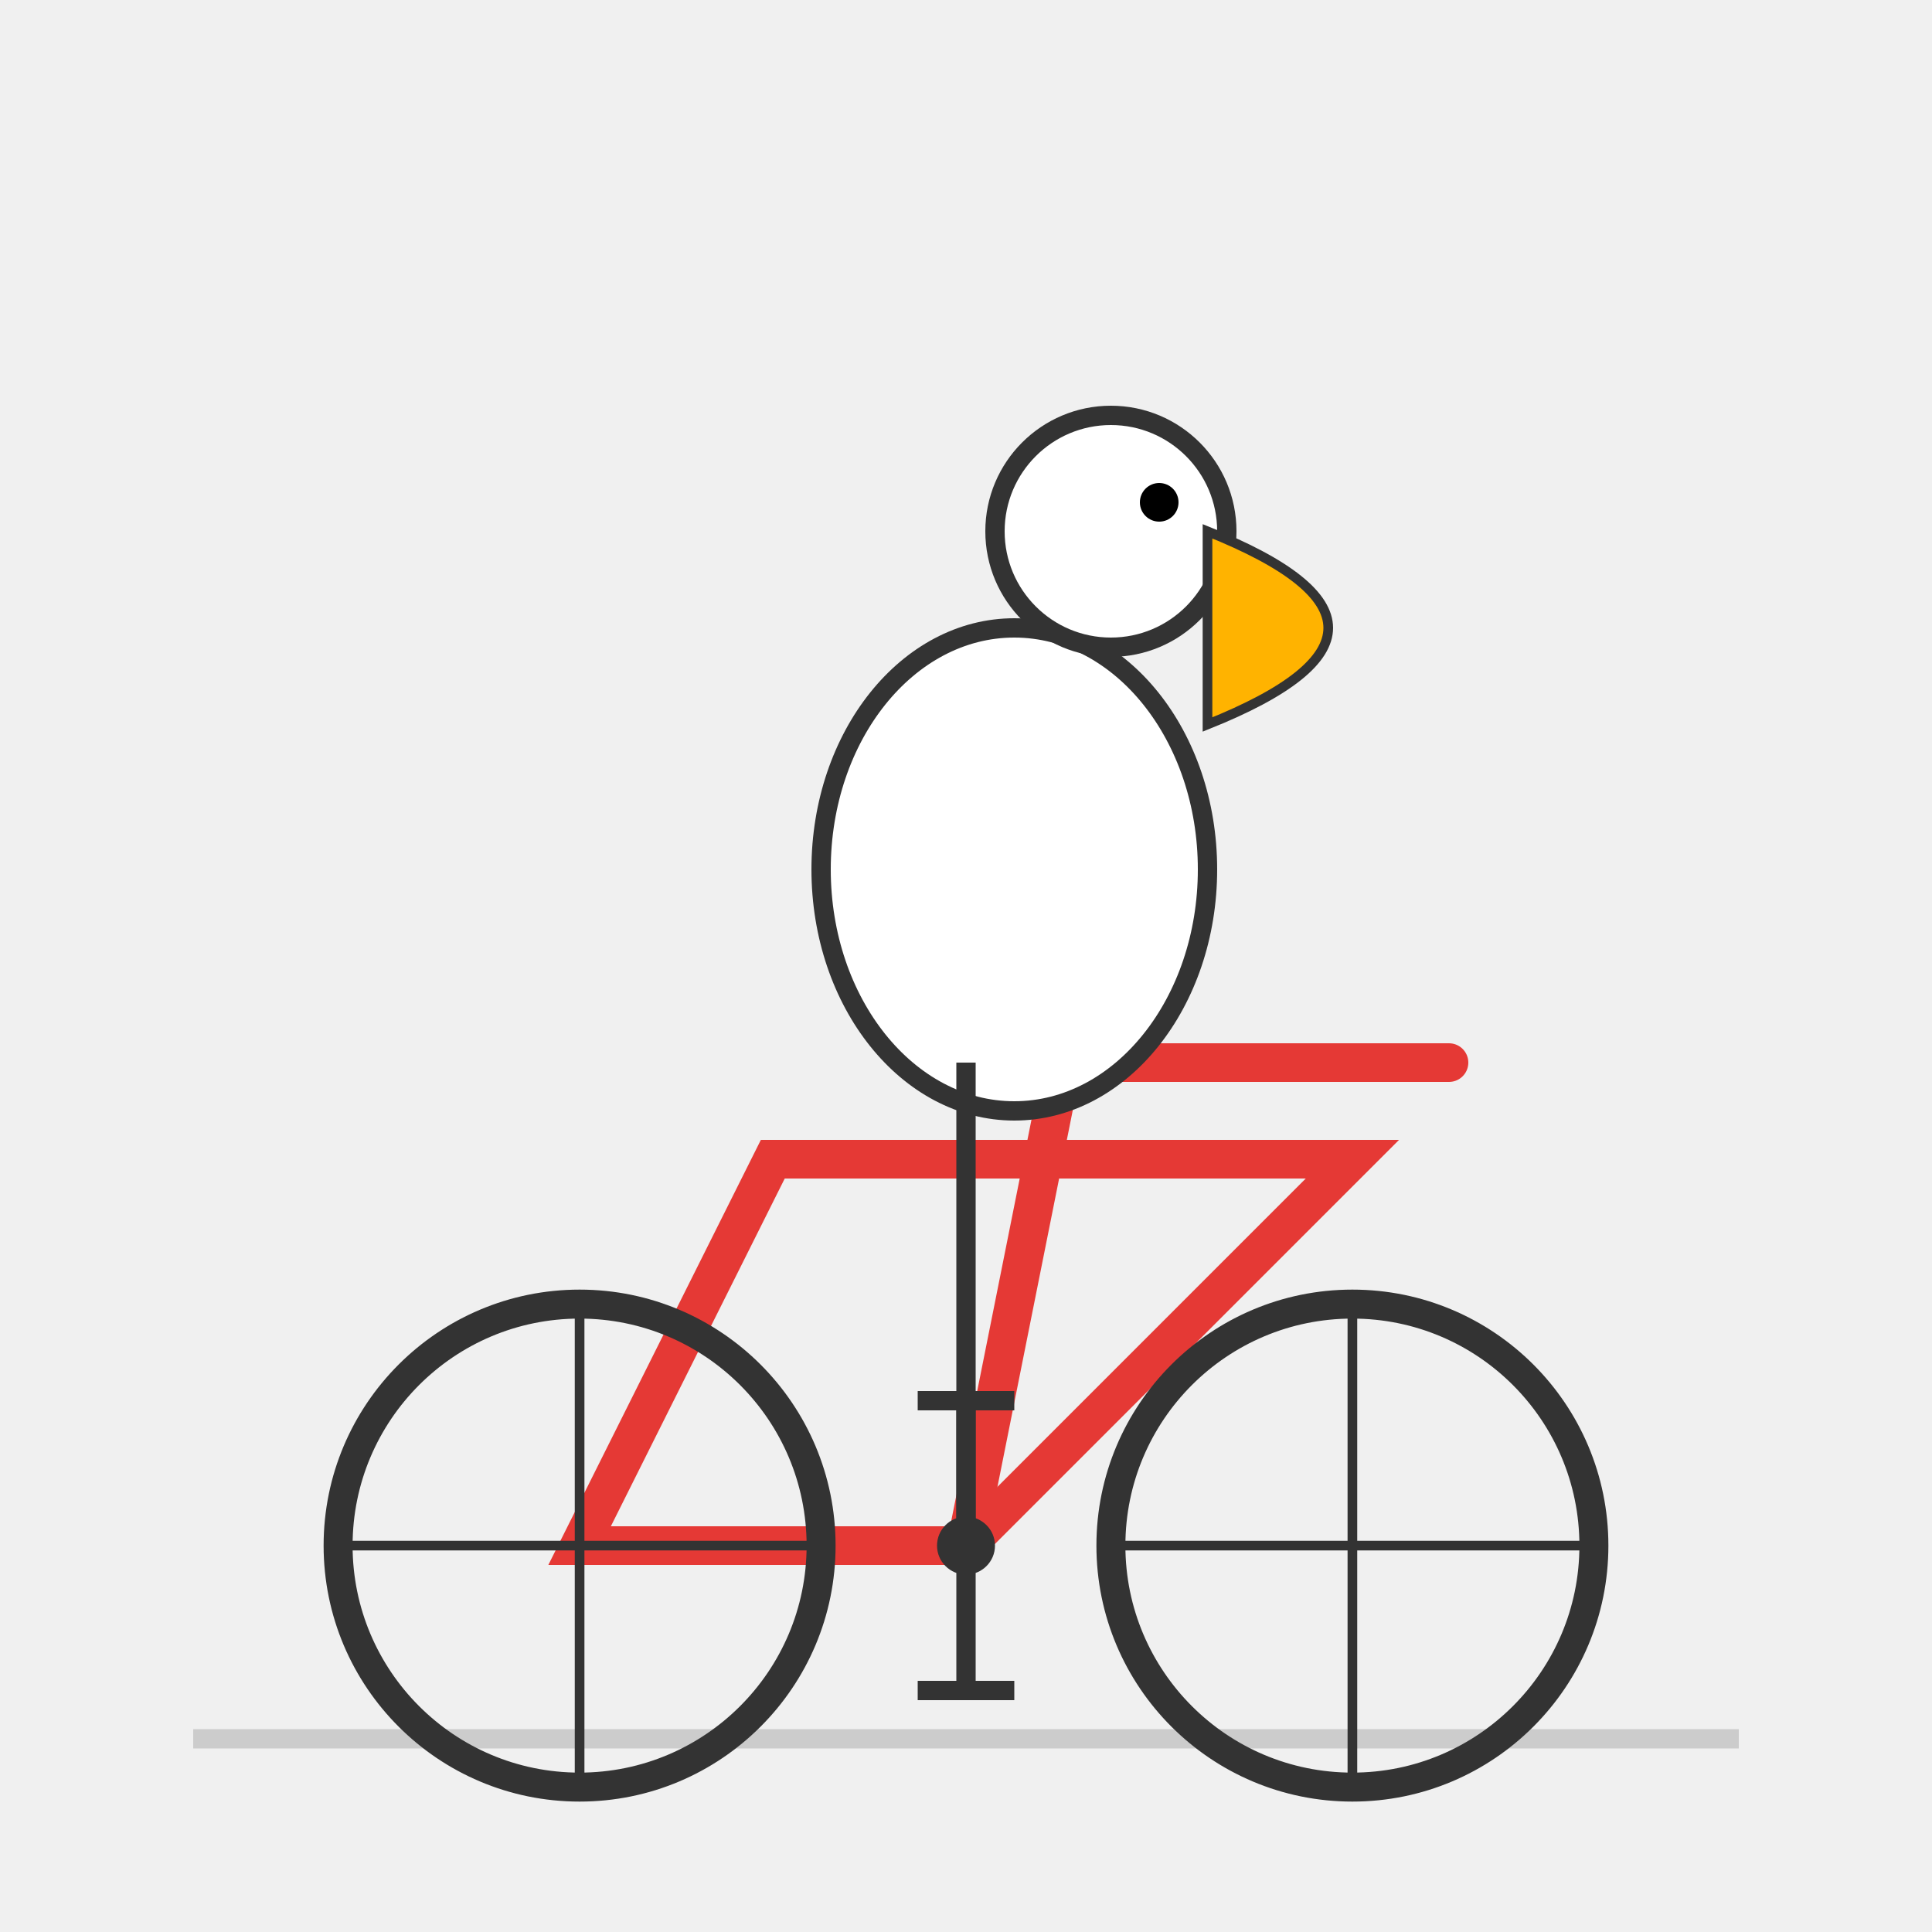
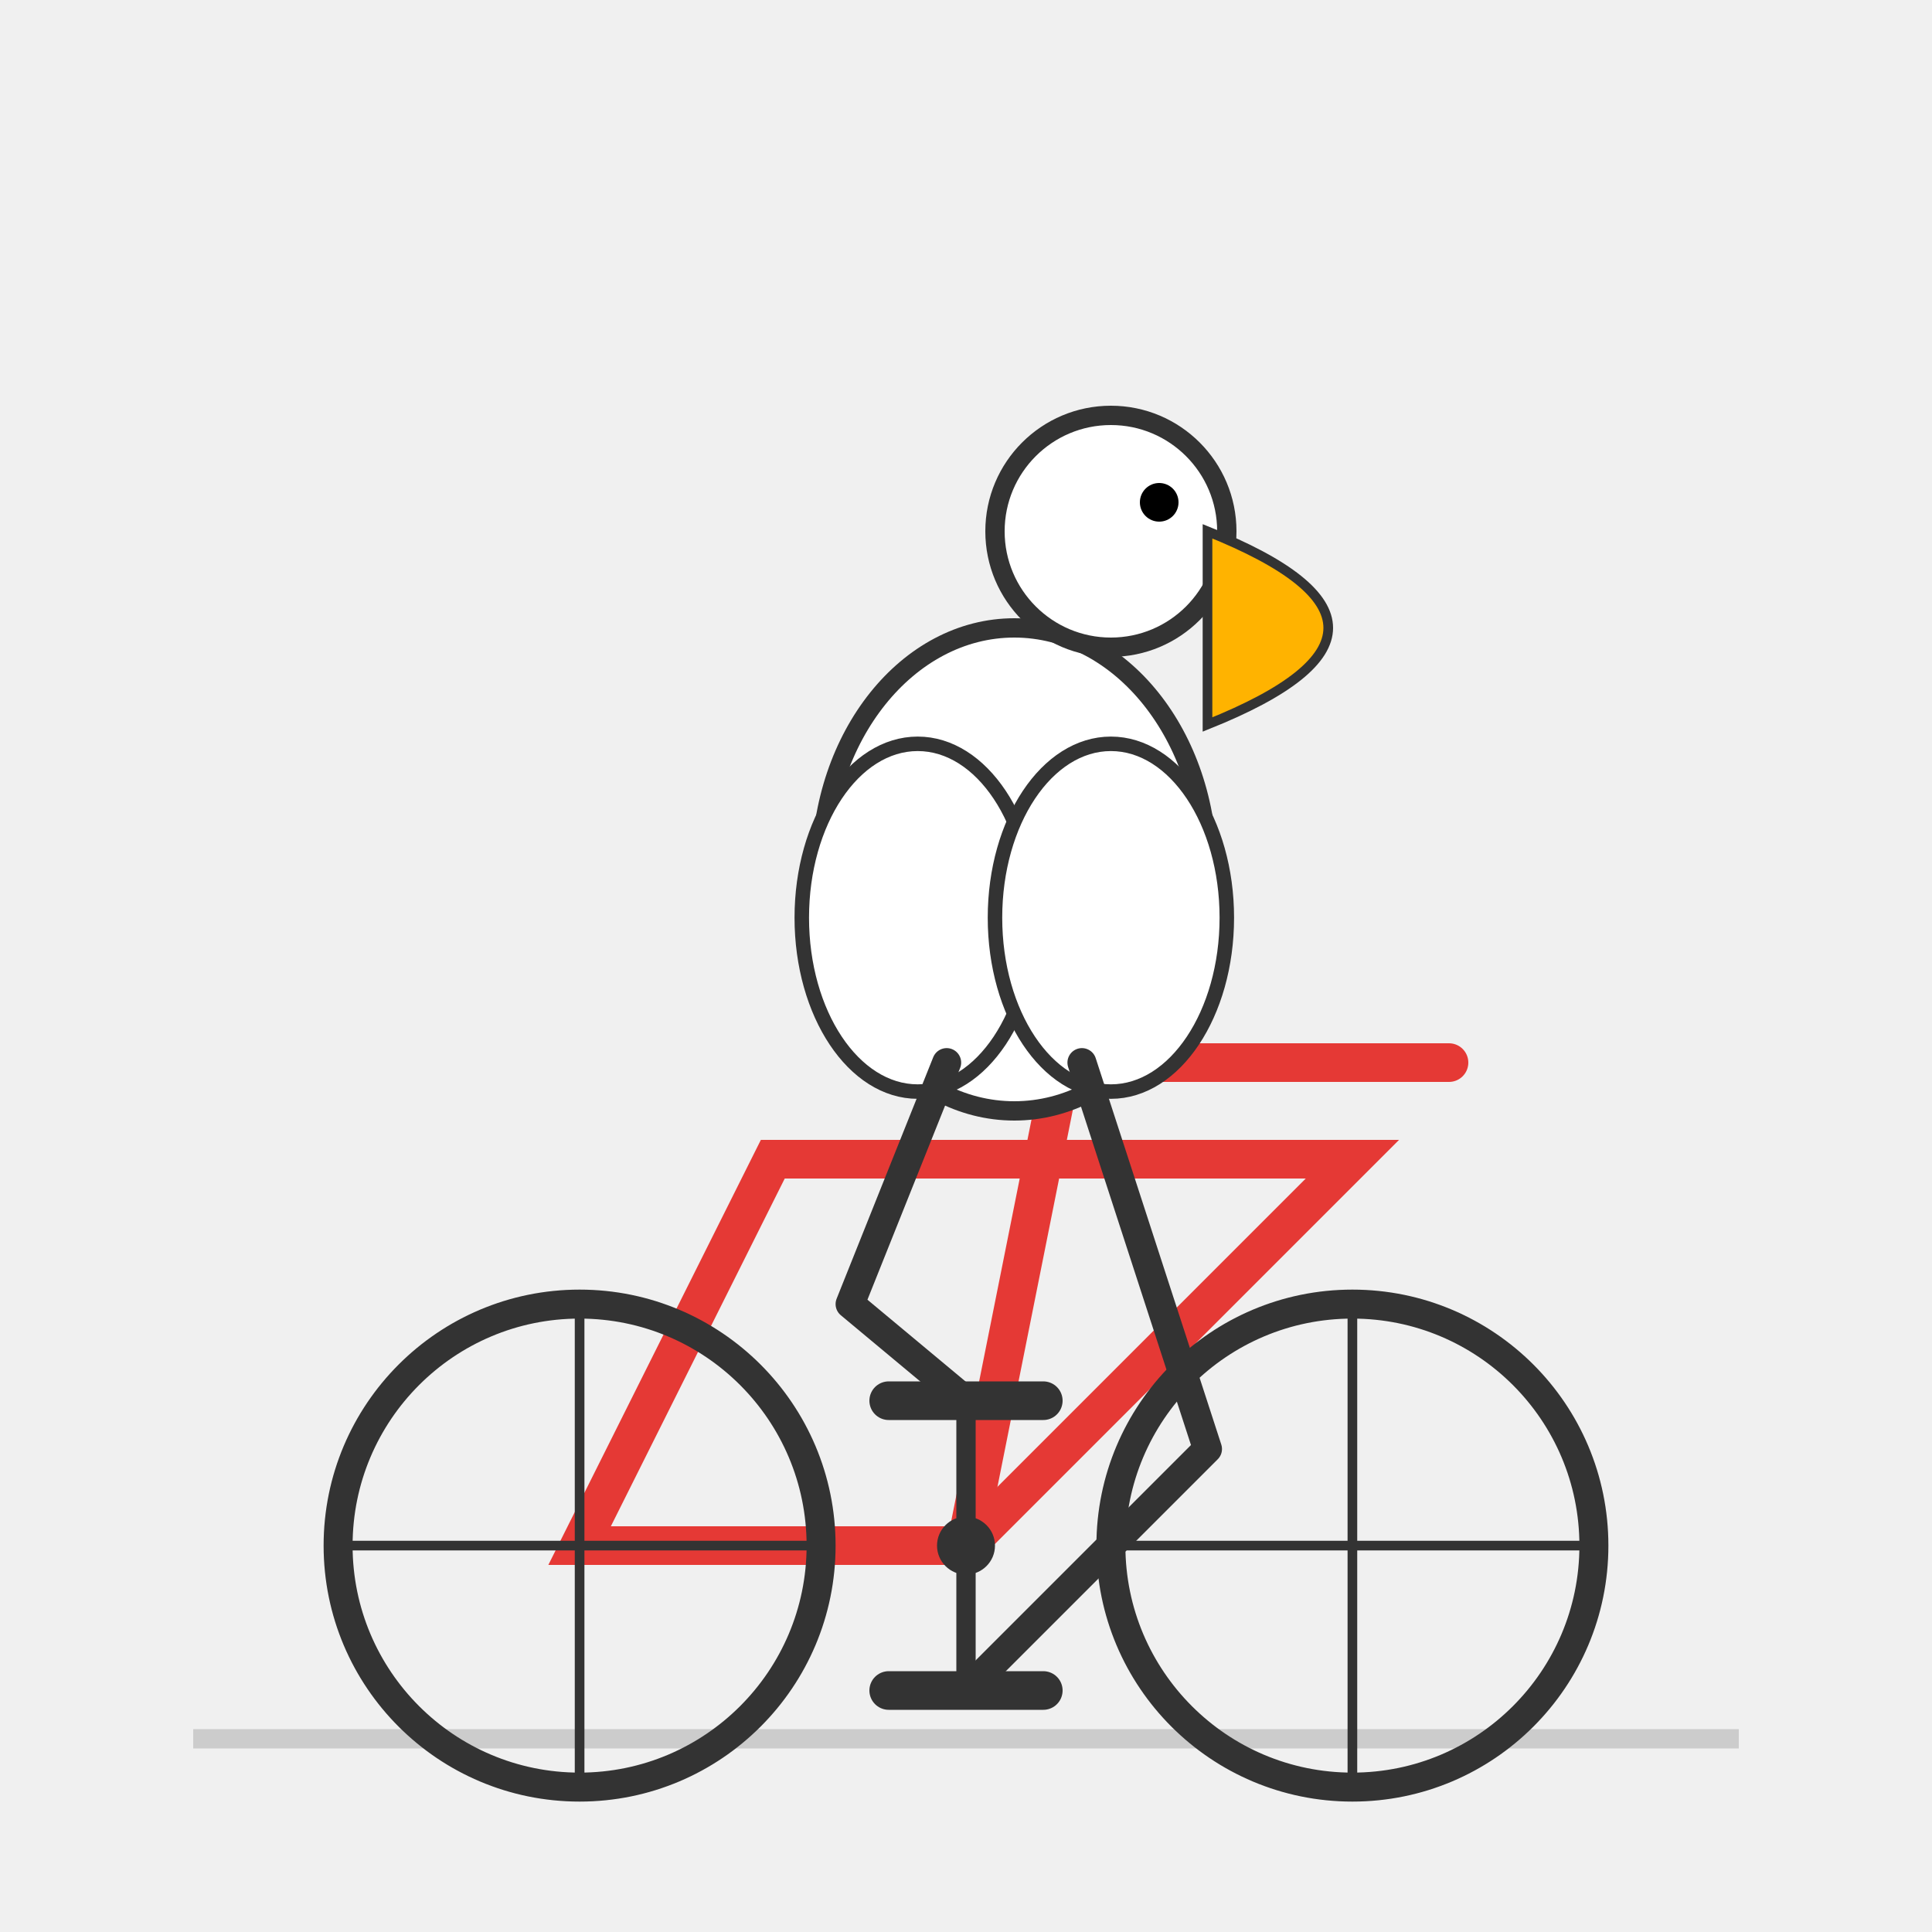
<svg xmlns="http://www.w3.org/2000/svg" viewBox="0 0 200 200">
  <style>
    @keyframes rotate {
      from { transform: rotate(0deg); }
      to { transform: rotate(360deg); }
    }
+     @keyframes counter-rotate {
+       from { transform: rotate(0deg); }
+       to { transform: rotate(-360deg); }
+     }
    .wheel {
      animation: rotate 2s linear infinite;
+       transform-origin: center;
+       transform-box: fill-box;
+     }
+     .pedal-surface {
+       animation: counter-rotate 2s linear infinite;
      transform-origin: center;
      transform-box: fill-box;
    }
    @keyframes bob {
      0%, 100% { transform: translateY(0); }
      50% { transform: translateY(-5px); }
    }
    #pelican {
      animation: bob 1s ease-in-out infinite;
    }
+     @keyframes pedal-left {
+       0%, 100% { d: path("M 98 110 L 88 135 L 100 145"); }
+       25% { d: path("M 98 110 L 105 140 L 115 165"); }
+       50% { d: path("M 98 110 L 115 150 L 100 175"); }
+       75% { d: path("M 98 110 L 90 145 L 85 165"); }
+     }
+     @keyframes pedal-right {
+       0%, 100% { d: path("M 112 110 L 125 150 L 100 175"); }
+       25% { d: path("M 112 110 L 100 145 L 85 165"); }
+       50% { d: path("M 112 110 L 102 135 L 100 145"); }
+       75% { d: path("M 112 110 L 120 140 L 115 165"); }
+     }
+     .leg {
+       fill: none;
+       stroke: #333;
+       stroke-width: 3;
+       stroke-linecap: round;
+       stroke-linejoin: round;
+     }
+     #leg-l { animation: pedal-left 2s linear infinite; }
+     #leg-r { animation: pedal-right 2s linear infinite; }
  </style>
  <g id="environment">
    <line id="road" x1="20" y1="180" x2="180" y2="180" stroke="#ccc" stroke-width="2" />
  </g>
  <g id="bicycle">
    <g id="bicycle-frame" stroke="#E53935" stroke-width="4" fill="none" stroke-linecap="round">
      <path d="M60 160 L100 160 L140 120 L80 120 Z" />
      <path d="M100 160 L110 110 L150 110" />
    </g>
    <g id="pedals" class="wheel">
      <circle cx="100" cy="160" r="3" fill="#333" />
-       <line x1="100" y1="160" x2="100" y2="145" stroke="#333" stroke-width="2" />
-       <line x1="95" y1="145" x2="105" y2="145" stroke="#333" stroke-width="2" />
-       <line x1="100" y1="160" x2="100" y2="175" stroke="#333" stroke-width="2" />
-       <line x1="95" y1="175" x2="105" y2="175" stroke="#333" stroke-width="2" />
+       <g>
+         <line x1="100" y1="160" x2="100" y2="145" stroke="#333" stroke-width="2" />
+         <line class="pedal-surface" x1="92" y1="145" x2="108" y2="145" stroke="#333" stroke-width="4" stroke-linecap="round" />
+       </g>
+       <g>
+         <line x1="100" y1="160" x2="100" y2="175" stroke="#333" stroke-width="2" />
+         <line class="pedal-surface" x1="92" y1="175" x2="108" y2="175" stroke="#333" stroke-width="4" stroke-linecap="round" />
+       </g>
    </g>
    <g id="wheels">
      <g id="front-wheel" class="wheel">
        <circle cx="140" cy="160" r="25" stroke="#333" stroke-width="3" fill="none" />
        <line x1="115" y1="160" x2="165" y2="160" stroke="#333" stroke-width="1" />
        <line x1="140" y1="135" x2="140" y2="185" stroke="#333" stroke-width="1" />
      </g>
      <g id="back-wheel" class="wheel">
        <circle cx="60" cy="160" r="25" stroke="#333" stroke-width="3" fill="none" />
        <line x1="35" y1="160" x2="85" y2="160" stroke="#333" stroke-width="1" />
        <line x1="60" y1="135" x2="60" y2="185" stroke="#333" stroke-width="1" />
      </g>
    </g>
  </g>
  <g id="pelican">
    <ellipse cx="105" cy="90" rx="20" ry="25" fill="white" stroke="#333" stroke-width="2" />
+     <ellipse cx="95" cy="95" rx="12" ry="18" fill="white" stroke="#333" stroke-width="1.5" />
+     <ellipse cx="115" cy="95" rx="12" ry="18" fill="white" stroke="#333" stroke-width="1.5" />
    <circle cx="115" cy="55" r="12" fill="white" stroke="#333" stroke-width="2" />
    <path d="M125 55 Q150 65 125 75 Z" fill="#FFB300" stroke="#333" stroke-width="1" />
    <circle cx="120" cy="52" r="2" fill="black" />
-     <line x1="100" y1="110" x2="100" y2="160" stroke="#333" stroke-width="2" />
+     <path id="leg-l" class="leg" d="M 98 110 L 88 135 L 100 145" />
+     <path id="leg-r" class="leg" d="M 112 110 L 125 150 L 100 175" />
  </g>
</svg>
